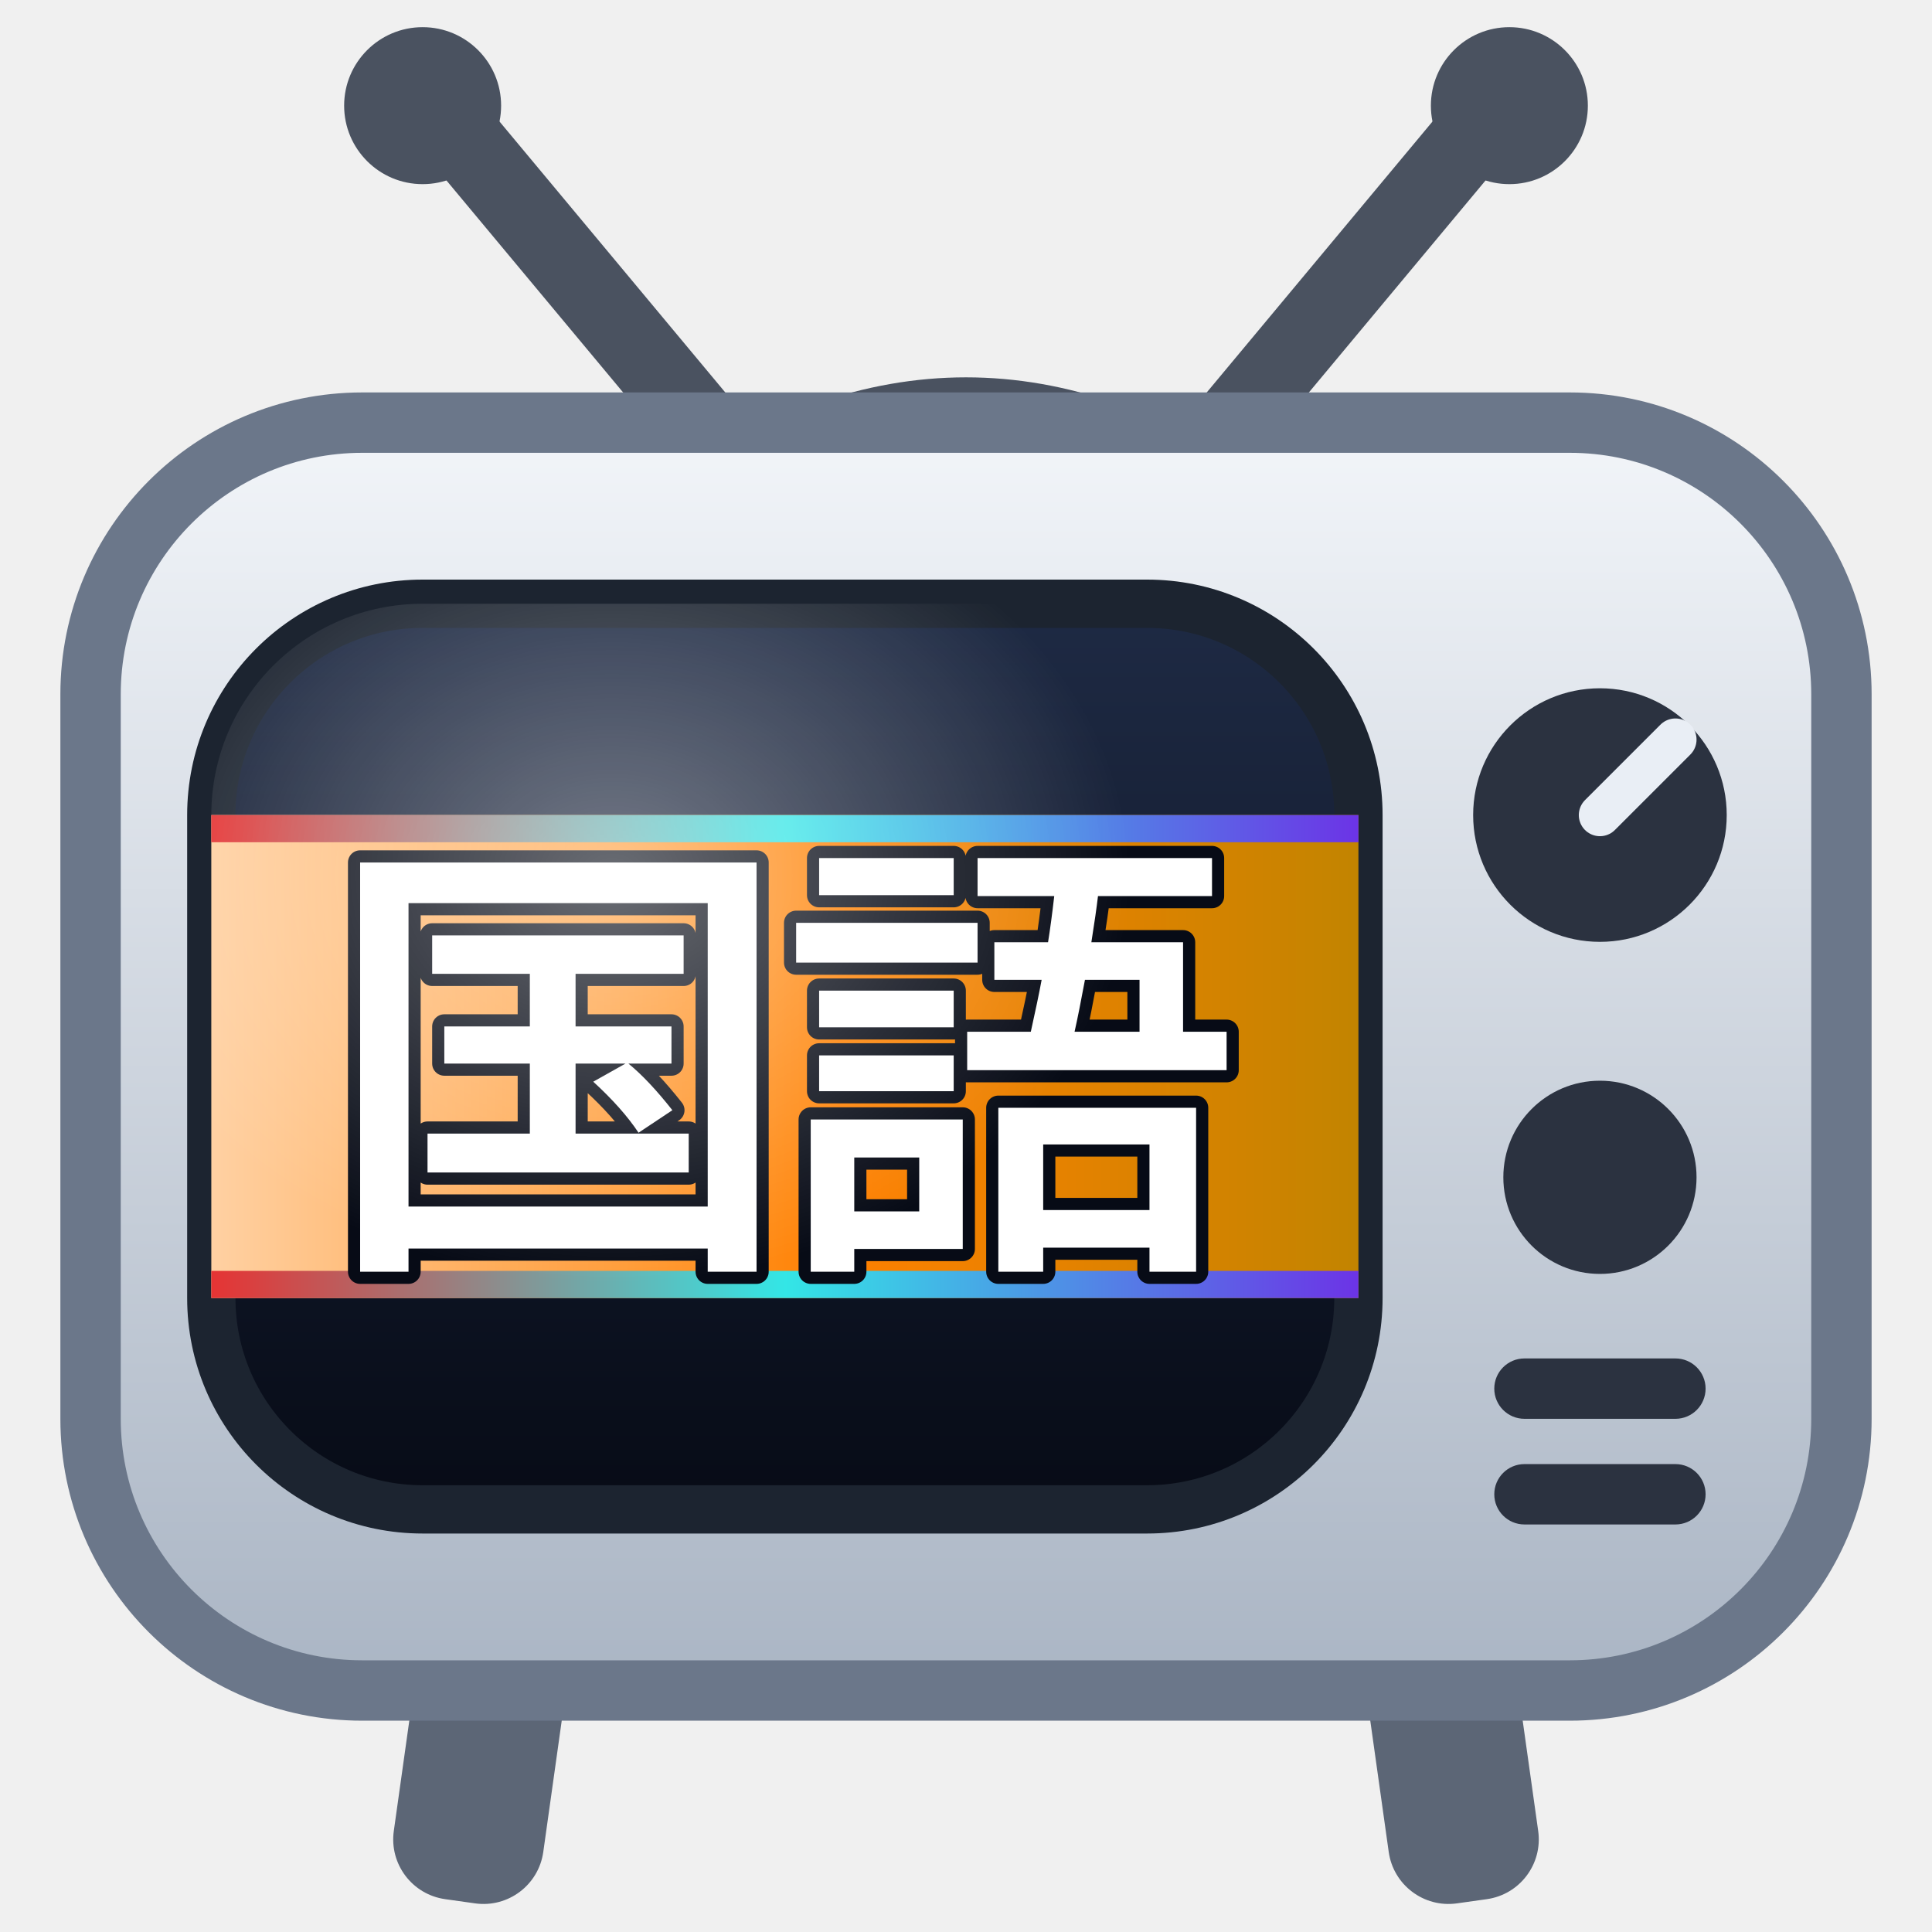
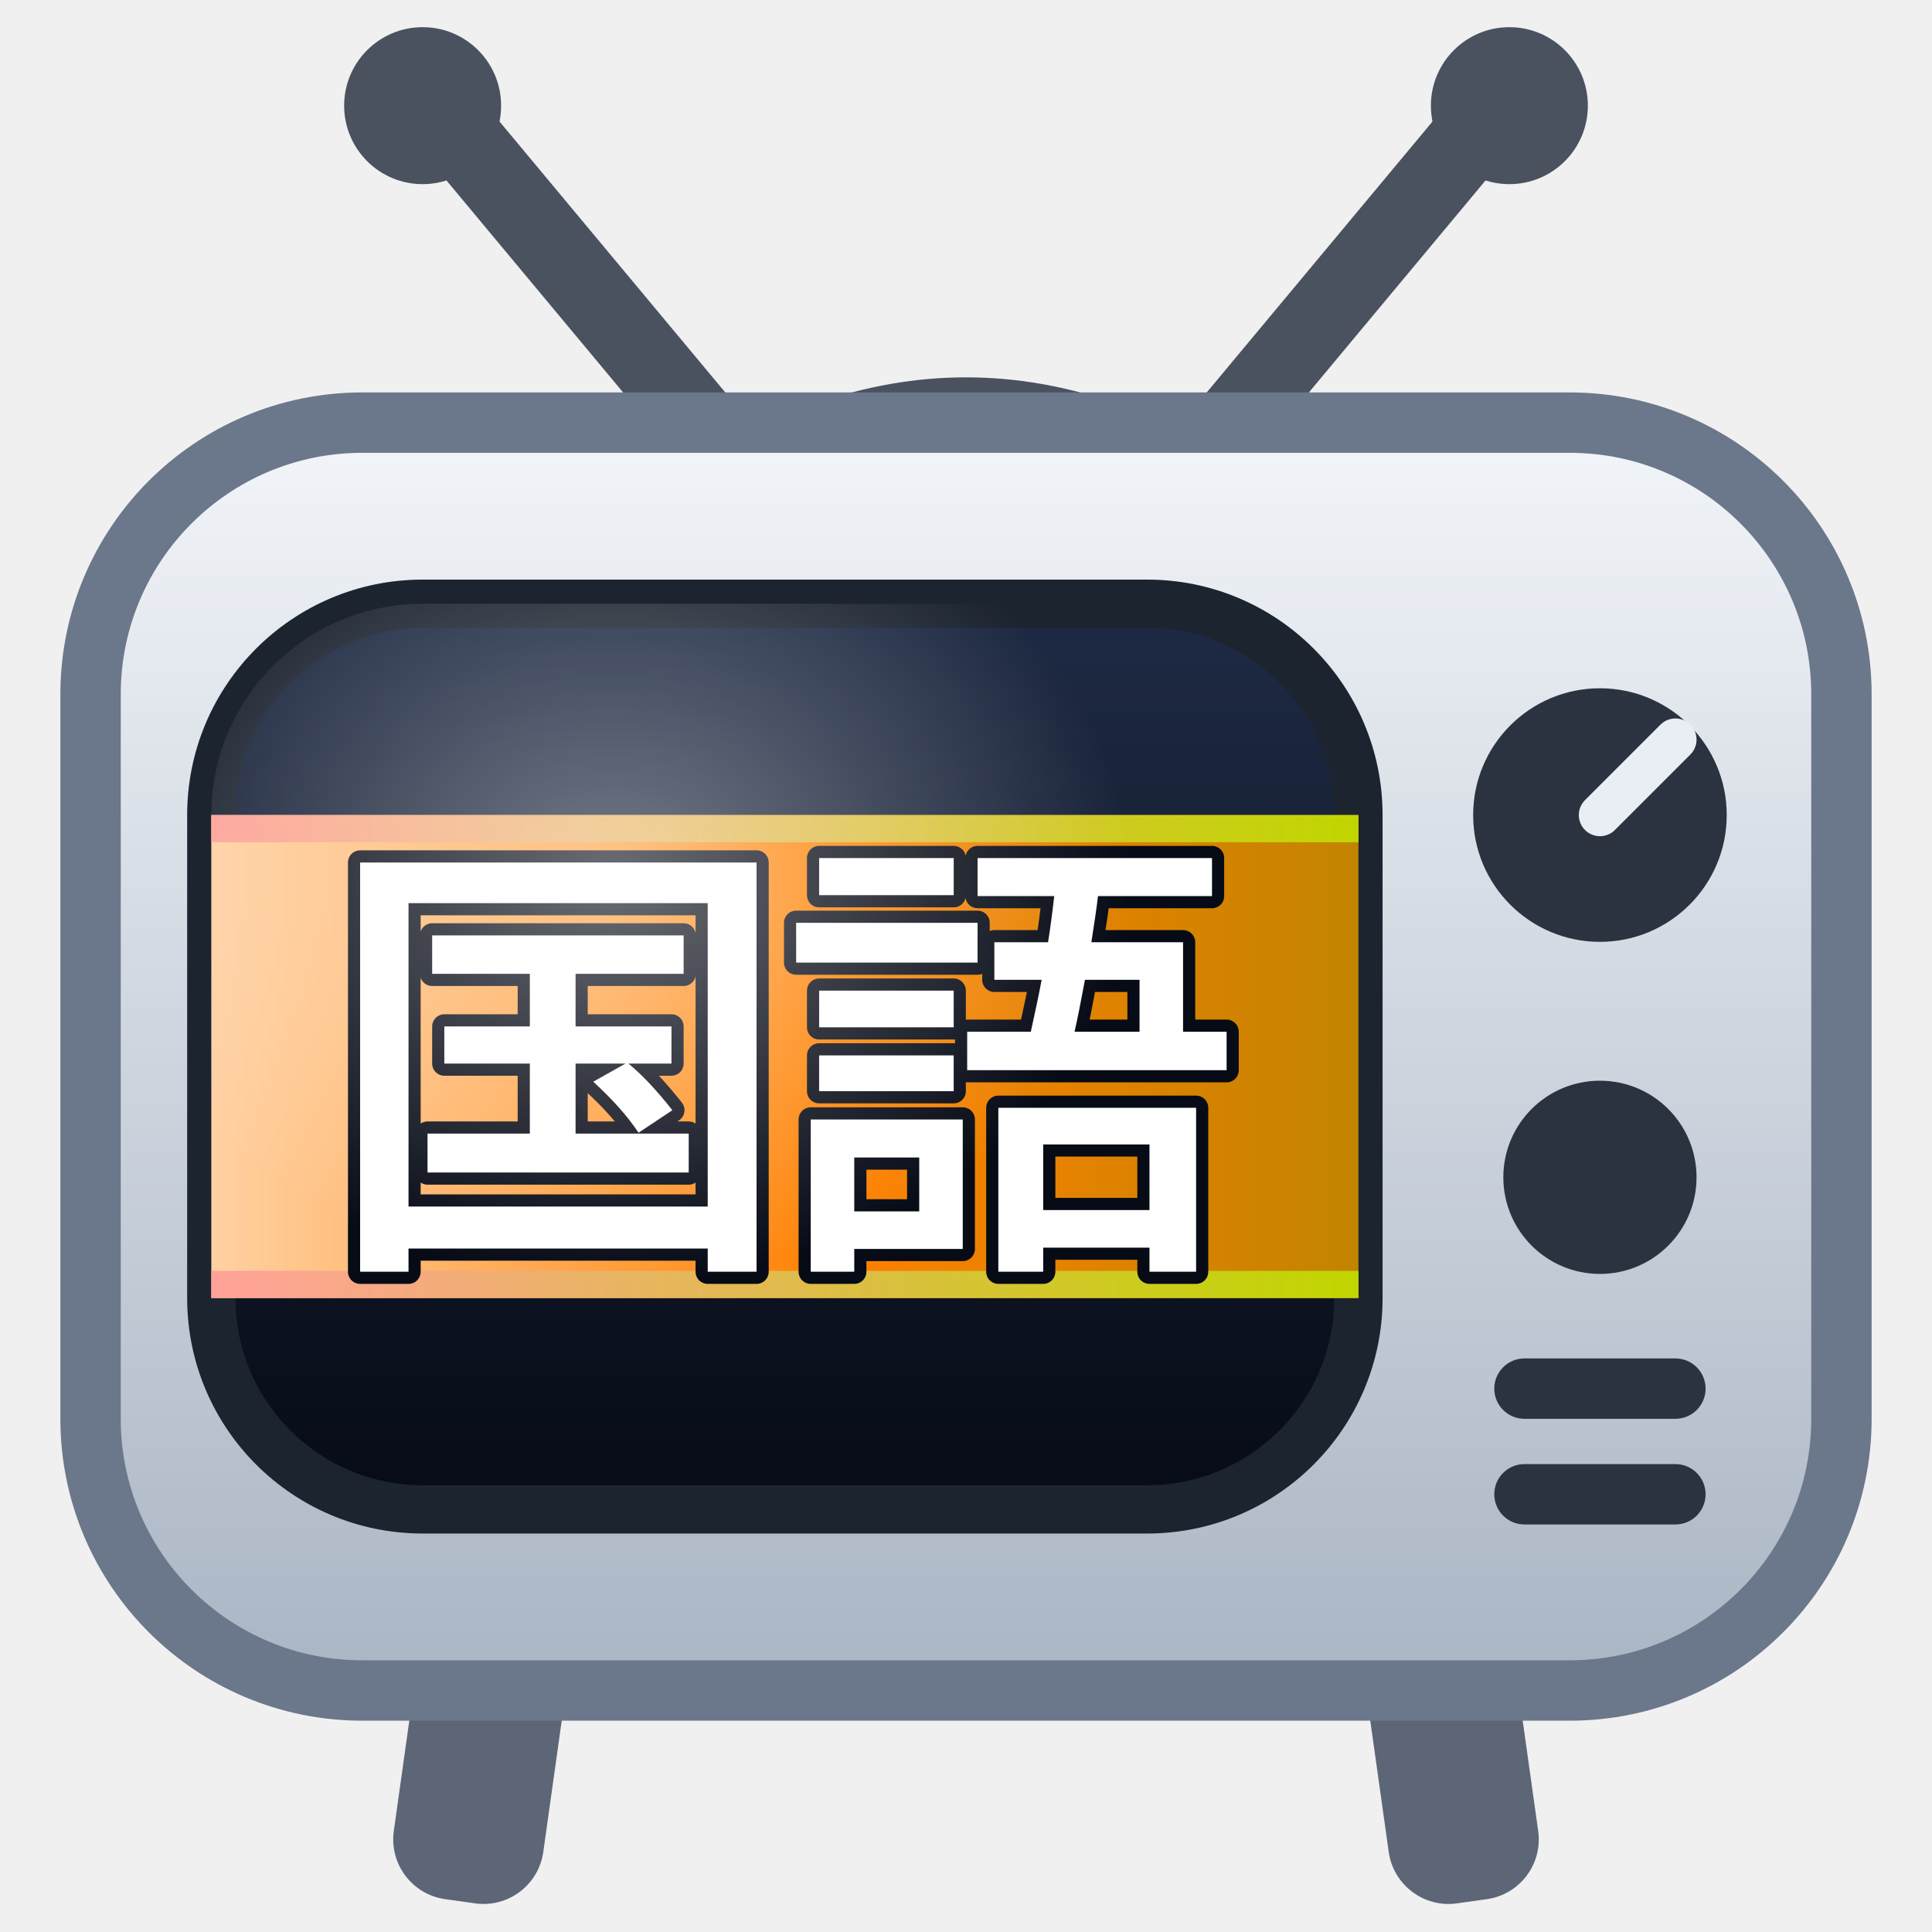
<svg xmlns="http://www.w3.org/2000/svg" viewBox="0 0 64 64">
  <defs>
    <linearGradient id="cab" x1="0" y1="0" x2="0" y2="1">
      <stop offset="0" stop-color="#F2F5F9" />
      <stop offset="1" stop-color="#AAB5C4" />
    </linearGradient>
    <linearGradient id="scr" x1="0" y1="0" x2="0" y2="1">
      <stop offset="0" stop-color="#1E2A44" />
      <stop offset="1" stop-color="#070B16" />
    </linearGradient>
    <linearGradient id="bd" x1="0" y1="0" x2="1" y2="0">
      <stop offset="0" stop-color="#FFD1A3" />
      <stop offset=".55" stop-color="#FF8000" />
      <stop offset="1" stop-color="#C28400" />
    </linearGradient>
    <clipPath id="sc">
      <rect x="7" y="20" width="38" height="30" rx="7" />
    </clipPath>
    <radialGradient id="gl" cx=".35" cy=".3" r=".9">
      <stop offset="0" stop-color="#fff" stop-opacity=".4" />
      <stop offset=".5" stop-color="#fff" stop-opacity="0" />
    </radialGradient>
    <linearGradient id="rbl" x1="0" y1="0" x2="1" y2="0">
-       <stop offset="0" stop-color="#E63333" />
-       <stop offset=".5" stop-color="#33E6E6" />
-       <stop offset="1" stop-color="#6C33E6" />
+       <stop offset="0" stop-color="#FFA199" />
+       <stop offset="1" stop-color="#C1D600" />
    </linearGradient>
  </defs>
  <path d="M24 15 L14 3 M40 15 L50 3" stroke="#4A5260" stroke-width="2.6" stroke-linecap="round" />
  <circle cx="14" cy="3.5" r="2.6" fill="#4A5260" />
  <circle cx="50" cy="3.5" r="2.6" fill="#4A5260" />
  <path d="M22 16 Q32 9 42 16 Z" fill="#4A5260" />
  <rect x="14" y="54" width="5" height="9" rx="2" fill="#5C6676" transform="rotate(8 16 54)" />
  <rect x="45" y="54" width="5" height="9" rx="2" fill="#5C6676" transform="rotate(-8 48 54)" />
  <rect x="3" y="14" width="58" height="42" rx="9" fill="url(#cab)" stroke="#6B778A" stroke-width="2" />
  <rect x="7" y="20" width="38" height="30" rx="7" fill="url(#scr)" stroke="#1C2430" stroke-width="1.6" />
  <rect x="7" y="27" width="38" height="16" fill="url(#bd)" clip-path="url(#sc)" />
  <rect x="7" y="27" width="38" height="0.9" fill="url(#rbl)" clip-path="url(#sc)" />
  <rect x="7" y="42.1" width="38" height="0.9" fill="url(#rbl)" clip-path="url(#sc)" />
  <path d="M1102 1153V915H1536V747H1341Q1432 673 1540 536L1387 434Q1314 544 1182 665L1328 747H1102V430H1614V254H432V430H895V747H508V915H895V1153H453V1327H1591V1153ZM1921 1657V-195H1700V-90H346V-195H127V1657ZM346 1473V100H1700V1473Z" fill="#fff" stroke="#070B16" stroke-width="110" paint-order="stroke" stroke-linejoin="round" transform="translate(11.00 40.70) scale(0.00732 -0.00732)" />
  <path d="M805 494V-92H314V-195H117V494ZM314 322V78H608V322ZM1417 1505Q1408 1428 1387 1296H1802V891H1999V717H825V891H1113Q1145 1035 1162 1126H948V1296H1191Q1205 1383 1219 1505H872V1677H1933V1505ZM1605 1126H1358Q1331 980 1311 891H1605ZM1861 547V-195H1650V-86H1169V-195H966V547ZM1169 381V84H1650V381ZM155 1677H764V1509H155ZM51 1384H872V1204H51ZM155 1077H764V911H155ZM155 784H764V622H155Z" fill="#fff" stroke="#070B16" stroke-width="110" paint-order="stroke" stroke-linejoin="round" transform="translate(26.00 40.70) scale(0.00732 -0.00732)" />
  <rect x="7" y="20" width="38" height="30" rx="7" fill="url(#gl)" />
  <circle cx="53" cy="27" r="4.2" fill="#2B3240" />
  <path d="M53 27 L55.5 24.5" stroke="#E9EEF5" stroke-width="1.4" stroke-linecap="round" />
  <circle cx="53" cy="39" r="3.2" fill="#2B3240" />
  <rect x="49.5" y="45" width="7" height="2" rx="1" fill="#2B3240" />
  <rect x="49.5" y="48.5" width="7" height="2" rx="1" fill="#2B3240" />
</svg>
